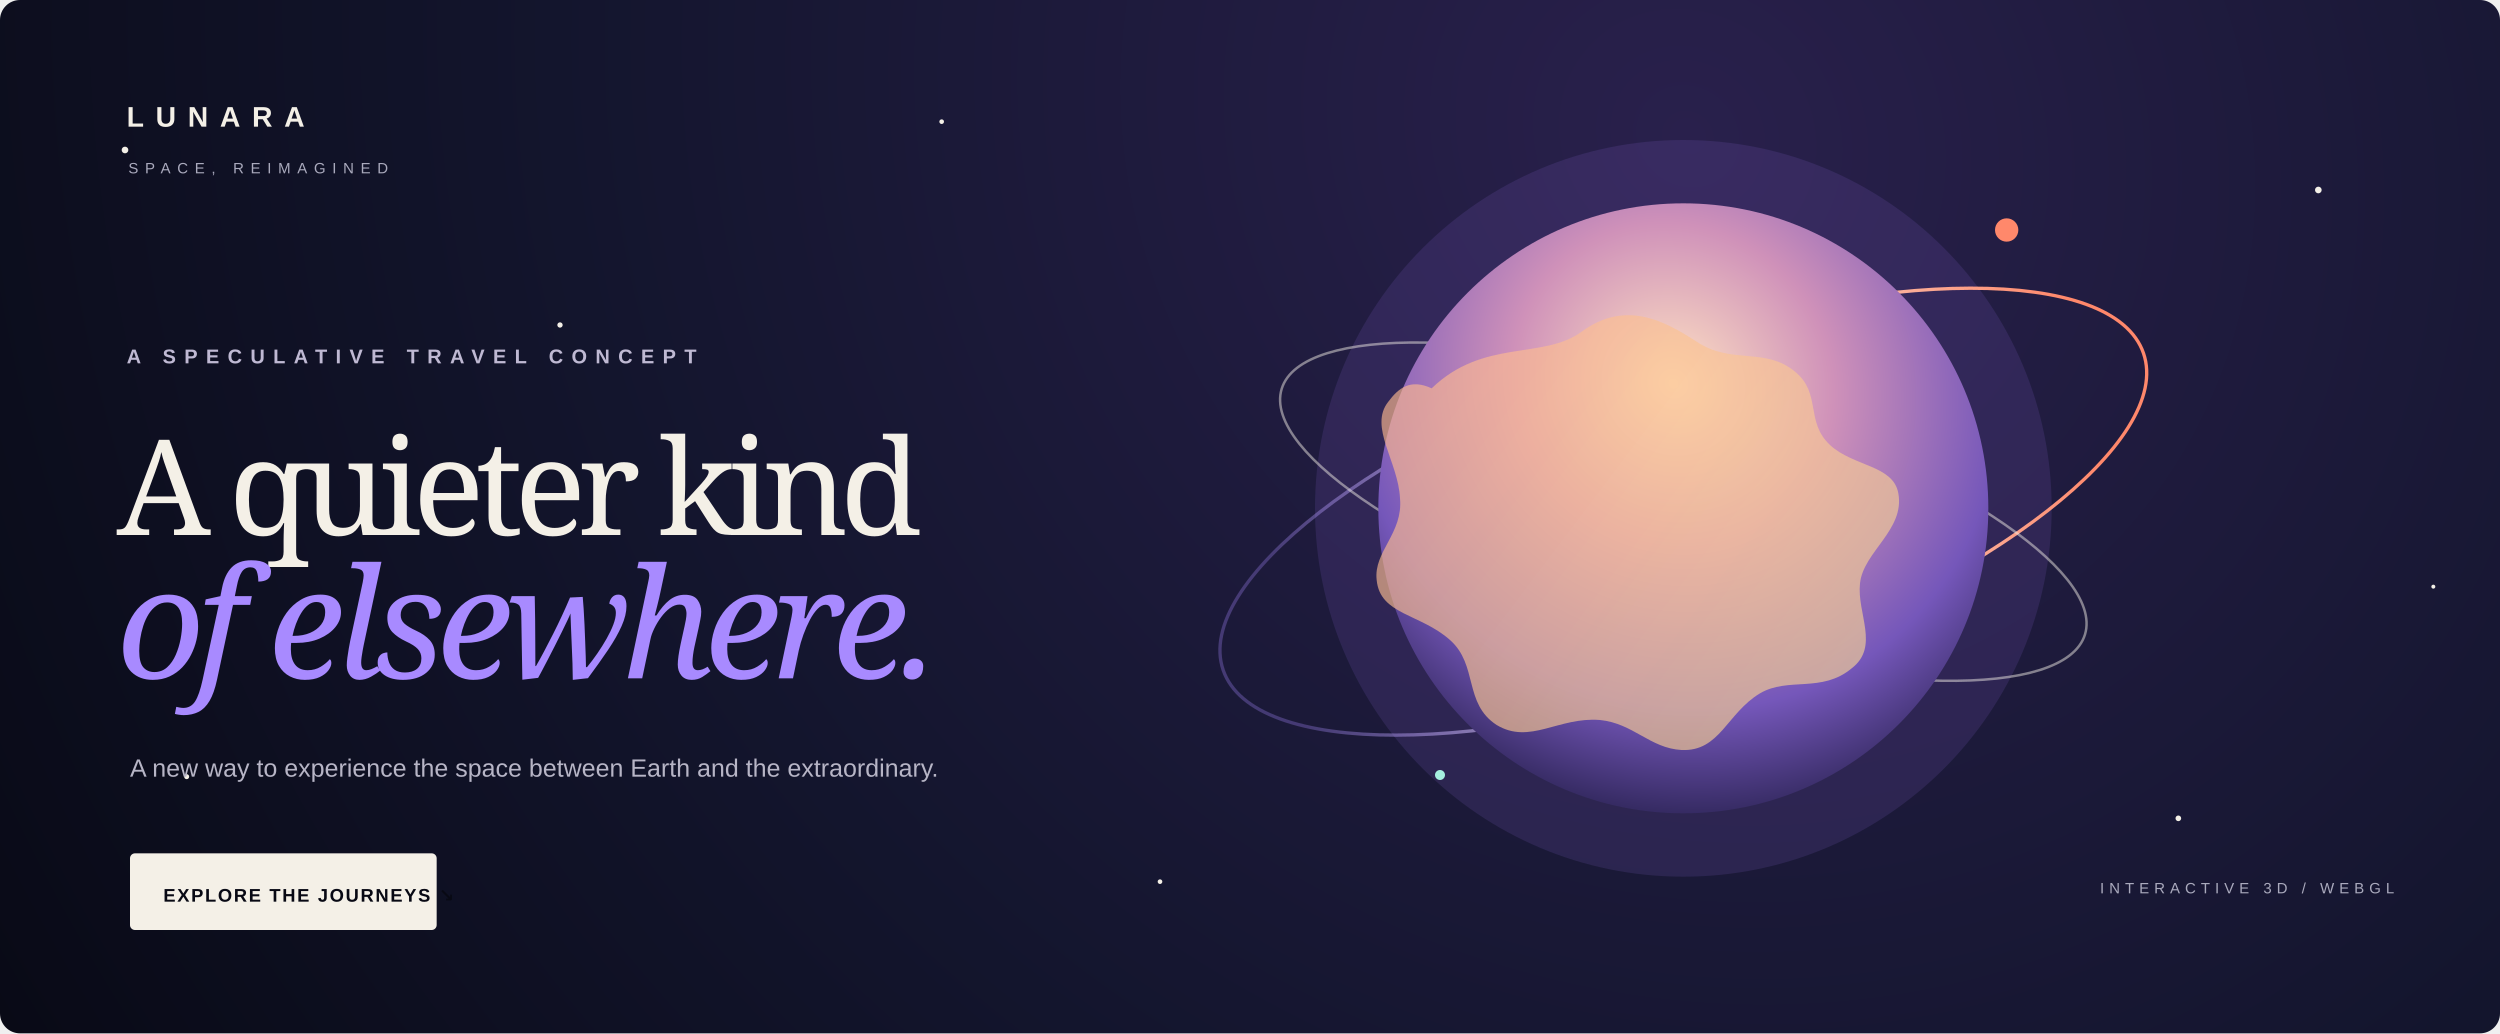
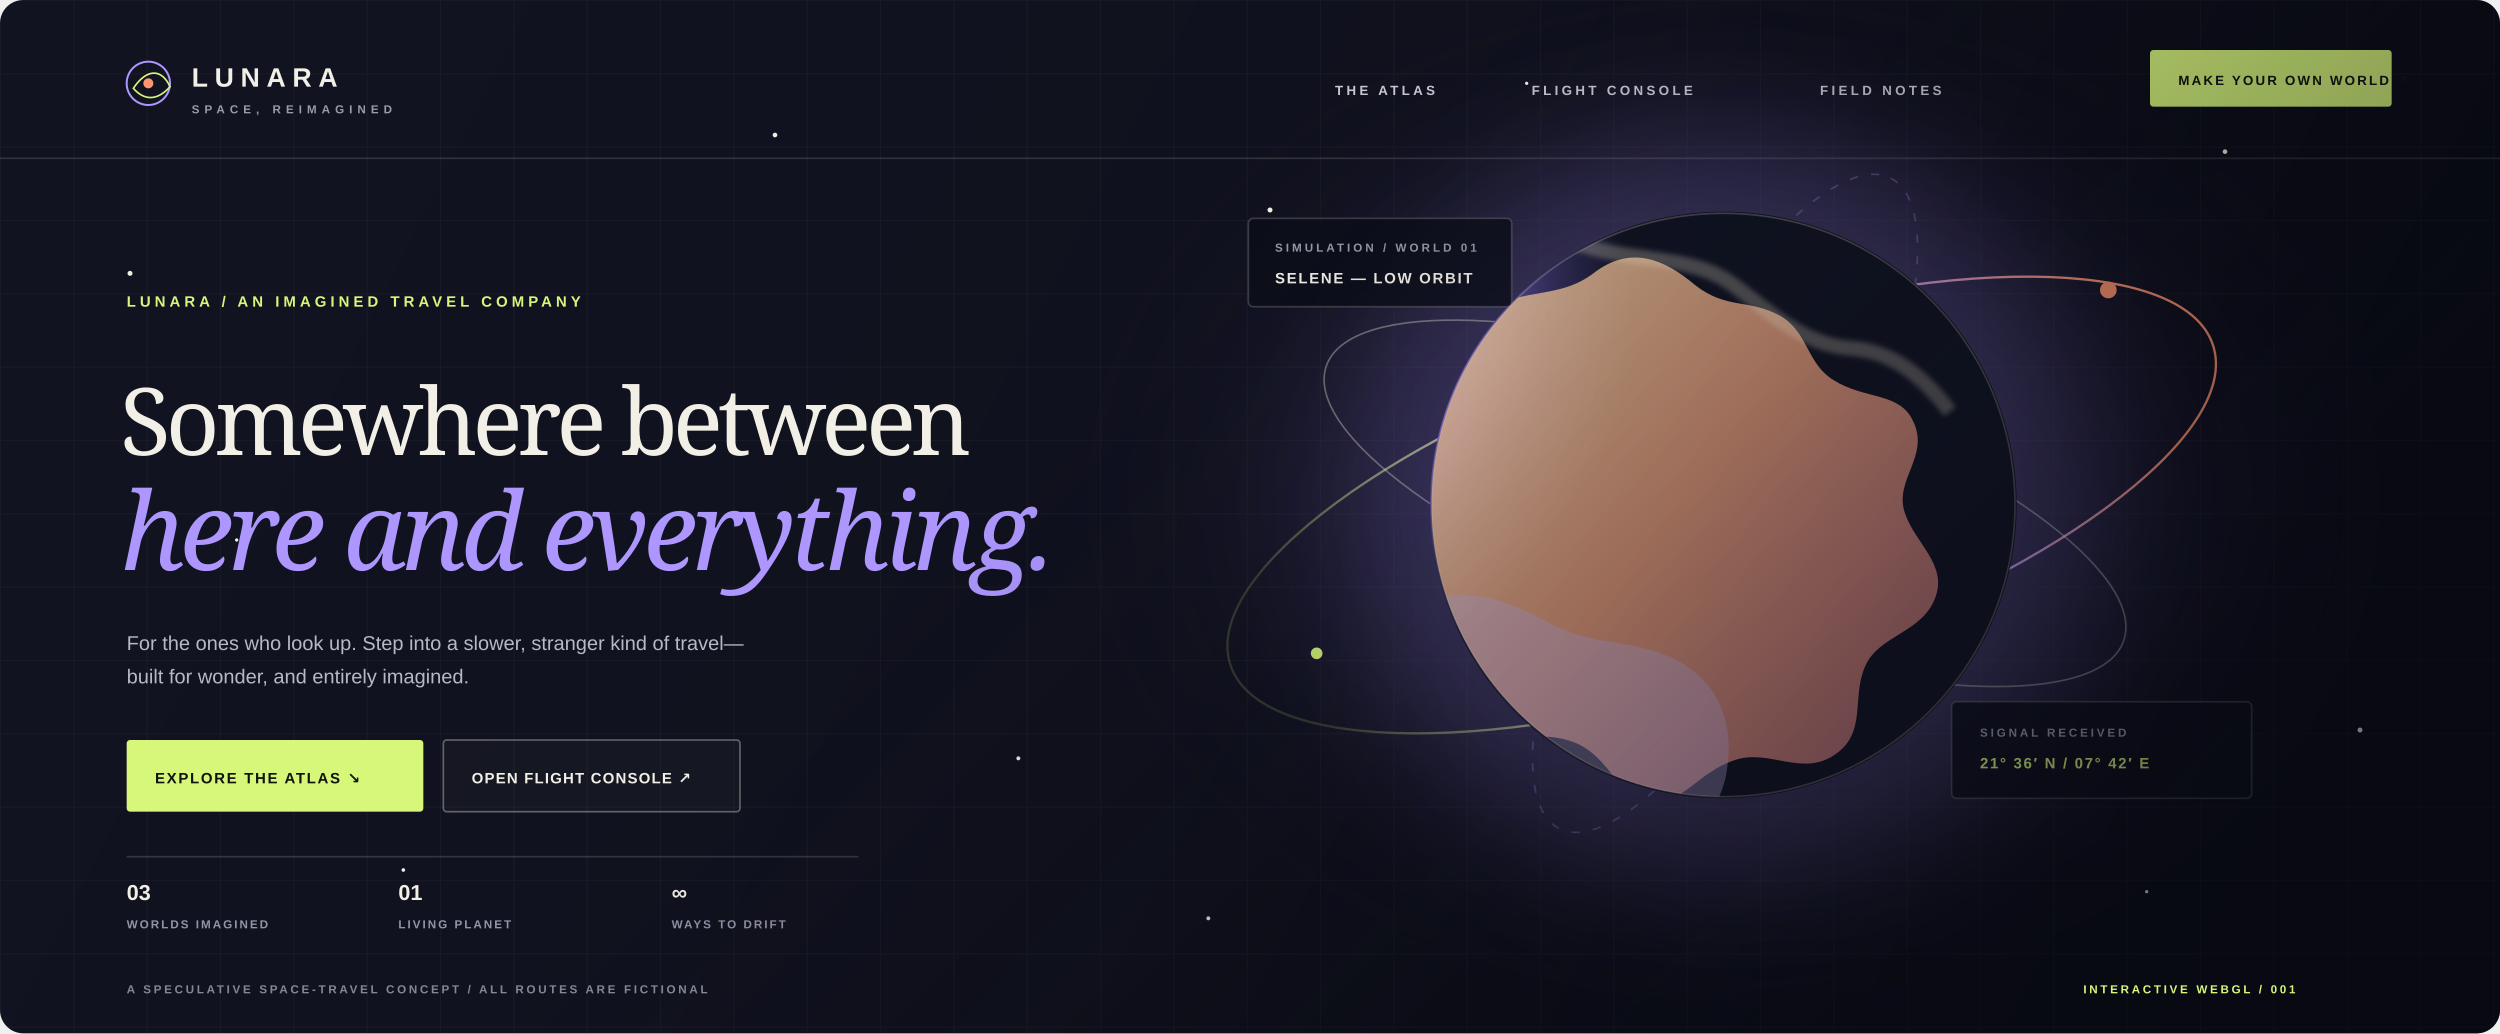
<svg xmlns="http://www.w3.org/2000/svg" viewBox="0 0 1500 620" fill="none">
  <defs>
-     <radialGradient id="bg" cx="0" cy="0" r="1" gradientTransform="matrix(1000 780 -721 924 1010 80)" gradientUnits="userSpaceOnUse">
-       <stop stop-color="#29204C" />
-       <stop offset=".55" stop-color="#13152D" />
-       <stop offset="1" stop-color="#080914" />
+     <linearGradient id="background" x1="120" y1="0" x2="1340" y2="620" gradientUnits="userSpaceOnUse">
+       <stop stop-color="#111321" />
+       <stop offset=".52" stop-color="#10111d" />
+       <stop offset="1" stop-color="#080912" />
+     </linearGradient>
+     <radialGradient id="nebula" cx="0" cy="0" r="1" gradientTransform="matrix(0 314 -405 0 1040 300)" gradientUnits="userSpaceOnUse">
+       <stop stop-color="#6E5BB0" stop-opacity=".48" />
+       <stop offset=".66" stop-color="#393064" stop-opacity=".17" />
+       <stop offset="1" stop-color="#111321" stop-opacity="0" />
    </radialGradient>
-     <radialGradient id="world" cx="0" cy="0" r="1" gradientTransform="matrix(194 219 -206 182 1004 230)" gradientUnits="userSpaceOnUse">
-       <stop stop-color="#FFE3C3" />
-       <stop offset=".34" stop-color="#CF91B9" />
-       <stop offset=".69" stop-color="#7557BA" />
-       <stop offset="1" stop-color="#1B183E" />
+     <radialGradient id="planet" cx="0" cy="0" r="1" gradientTransform="rotate(52 177 851) scale(240)" gradientUnits="userSpaceOnUse">
+       <stop stop-color="#FFE8C7" />
+       <stop offset=".26" stop-color="#D898A5" />
+       <stop offset=".56" stop-color="#8164C6" />
+       <stop offset=".81" stop-color="#34305F" />
+       <stop offset="1" stop-color="#101322" />
    </radialGradient>
-     <linearGradient id="land" x1="832" y1="131" x2="1152" y2="373" gradientUnits="userSpaceOnUse">
-       <stop stop-color="#FFB28E" />
-       <stop offset="1" stop-color="#F6D395" />
+     <linearGradient id="land" x1="837" y1="157" x2="1193" y2="434" gradientUnits="userSpaceOnUse">
+       <stop stop-color="#FFE4AE" />
+       <stop offset=".5" stop-color="#FFAD85" />
+       <stop offset="1" stop-color="#C87580" />
    </linearGradient>
-     <linearGradient id="ring" x1="764" y1="278" x2="1260" y2="340" gradientUnits="userSpaceOnUse">
-       <stop stop-color="#A88AFF" stop-opacity=".3" />
-       <stop offset=".48" stop-color="#F4F0E7" />
-       <stop offset="1" stop-color="#FF886B" />
+     <linearGradient id="ring" x1="766" y1="342" x2="1287" y2="266" gradientUnits="userSpaceOnUse">
+       <stop stop-color="#D7F77A" stop-opacity=".18" />
+       <stop offset=".4" stop-color="#F2EFE6" />
+       <stop offset=".73" stop-color="#AD97FF" />
+       <stop offset="1" stop-color="#FF956E" />
    </linearGradient>
+     <linearGradient id="fade" x1="800" y1="80" x2="1270" y2="540" gradientUnits="userSpaceOnUse">
+       <stop stop-color="#080912" stop-opacity="0" />
+       <stop offset="1" stop-color="#080912" stop-opacity=".52" />
+     </linearGradient>
+     <pattern id="grid" width="44" height="44" patternUnits="userSpaceOnUse">
+       <path d="M44 0H0V44" stroke="#F2EFE6" stroke-opacity=".045" />
+     </pattern>
+     <clipPath id="planetClip">
+       <circle cx="1034" cy="303" r="175" />
+     </clipPath>
+     <filter id="glow" x="685" y="-39" width="700" height="700" color-interpolation-filters="sRGB" filterUnits="userSpaceOnUse">
+       <feGaussianBlur stdDeviation="35" />
+     </filter>
+     <filter id="soft" x="0" y="0" width="1500" height="620" color-interpolation-filters="sRGB" filterUnits="userSpaceOnUse">
+       <feGaussianBlur stdDeviation="1.5" />
+     </filter>
  </defs>
-   <rect width="1500" height="620" rx="12" fill="url(#bg)" />
-   <g fill="#F4F0E7">
-     <circle cx="75" cy="90" r="2" />
-     <circle cx="336" cy="195" r="1.6" />
-     <circle cx="565" cy="73" r="1.4" />
-     <circle cx="1391" cy="114" r="2" />
-     <circle cx="1307" cy="491" r="1.7" />
-     <circle cx="696" cy="529" r="1.4" />
-     <circle cx="112" cy="466" r="1.5" />
-     <circle cx="1460" cy="352" r="1.2" />
+   <rect width="1500" height="620" rx="14" fill="url(#background)" />
+   <rect width="1500" height="620" rx="14" fill="url(#grid)" />
+   <rect width="1500" height="620" rx="14" fill="url(#nebula)" />
+   <g fill="#F2EFE6">
+     <circle cx="78" cy="164" r="1.5" />
+     <circle cx="242" cy="522" r="1.1" />
+     <circle cx="465" cy="81" r="1.4" />
+     <circle cx="611" cy="455" r="1.2" />
+     <circle cx="762" cy="126" r="1.5" />
+     <circle cx="1335" cy="91" r="1.4" />
+     <circle cx="1416" cy="438" r="1.5" />
+     <circle cx="1288" cy="535" r="1" />
+     <circle cx="916" cy="50" r="1" />
+     <circle cx="725" cy="551" r="1.2" />
+     <circle cx="142" cy="324" r="1" />
  </g>
-   <text x="76" y="76" fill="#F4F0E7" font-family="Arial,sans-serif" font-size="17" font-weight="700" letter-spacing="7">LUNARA</text>
-   <text x="77" y="104" fill="#AAAABD" font-family="Arial,sans-serif" font-size="9" letter-spacing="4">SPACE, REIMAGINED</text>
-   <text x="76" y="218" fill="#BFB9D3" font-family="Arial,sans-serif" font-size="12" font-weight="700" letter-spacing="5">A SPECULATIVE TRAVEL CONCEPT</text>
-   <text x="70" y="321" fill="#F4F0E7" font-family="Georgia,serif" font-size="80" letter-spacing="-5">A quieter kind</text>
-   <text x="70" y="407" fill="#A88AFF" font-family="Georgia,serif" font-size="92" font-style="italic" letter-spacing="-5">of elsewhere.</text>
-   <text x="78" y="466" fill="#B7B5C6" font-family="Arial,sans-serif" font-size="15">A new way to experience the space between Earth and the extraordinary.</text>
-   <rect x="78" y="512" width="184" height="46" rx="3" fill="#F4F0E7" />
-   <text x="98" y="541" fill="#080914" font-family="Arial,sans-serif" font-size="11" font-weight="700" letter-spacing="1">EXPLORE THE JOURNEYS ↘</text>
-   <circle cx="1010" cy="305" r="221" fill="#9770EC" opacity=".14" />
-   <ellipse cx="1010" cy="307" rx="292" ry="100" transform="rotate(-19 1010 307)" stroke="url(#ring)" stroke-width="2" />
-   <ellipse cx="1010" cy="307" rx="252" ry="73" transform="rotate(17 1010 307)" stroke="#F4F0E7" stroke-opacity=".48" stroke-width="1.5" />
-   <circle cx="1010" cy="305" r="183" fill="url(#world)" />
-   <path d="M859 233c31-30 67-17 90-34 26-19 49-7 69 6 21 14 41 3 59 18 16 13 6 30 21 44 14 13 38 12 41 29 4 22-21 35-23 54-2 18 12 38-5 51-18 15-38 5-55 15-20 12-24 35-47 34-19-1-29-16-49-18-25-2-42 15-62 3-20-13-11-36-28-51-18-16-42-15-44-36-2-17 16-28 14-49-1-22-19-43-7-58 6-8 13-14 26-8Z" fill="url(#land)" opacity=".65" />
-   <circle cx="1204" cy="138" r="7" fill="#FF886B" />
-   <circle cx="864" cy="465" r="3" fill="#A5EFDF" />
-   <text x="1260" y="536" fill="#AAAABD" font-family="Arial,sans-serif" font-size="9" letter-spacing="3">INTERACTIVE 3D / WEBGL</text>
+   <path d="M0 95H1500" stroke="#F2EFE6" stroke-opacity=".14" />
+   <g transform="translate(72 34)">
+     <circle cx="17" cy="16" r="13" stroke="#AD97FF" stroke-width="1.2" />
+     <path d="M8 19c8-12 17-12 22-1-7 8-15 9-22 1Z" stroke="#D7F77A" stroke-width="1" />
+     <circle cx="17" cy="16" r="3" fill="#FF956E" />
+     <text x="43" y="18" fill="#F2EFE6" font-family="Arial,sans-serif" font-size="16" font-weight="800" letter-spacing="4">LUNARA</text>
+     <text x="43" y="34" fill="#999BAA" font-family="Arial,sans-serif" font-size="7" font-weight="700" letter-spacing="3">SPACE, REIMAGINED</text>
+   </g>
+   <text x="801" y="57" fill="#C9C7D2" font-family="Arial,sans-serif" font-size="8" font-weight="700" letter-spacing="2">THE ATLAS</text>
+   <text x="919" y="57" fill="#C9C7D2" font-family="Arial,sans-serif" font-size="8" font-weight="700" letter-spacing="2">FLIGHT CONSOLE</text>
+   <text x="1092" y="57" fill="#C9C7D2" font-family="Arial,sans-serif" font-size="8" font-weight="700" letter-spacing="2">FIELD NOTES</text>
+   <rect x="1290" y="30" width="145" height="34" rx="2" fill="#D7F77A" />
+   <text x="1307" y="51" fill="#11130C" font-family="Arial,sans-serif" font-size="8" font-weight="800" letter-spacing="1.3">MAKE YOUR OWN WORLD ↗</text>
+   <circle cx="1035" cy="305" r="223" fill="#AD97FF" fill-opacity=".2" filter="url(#glow)" />
+   <ellipse cx="1033" cy="303" rx="310" ry="103" transform="rotate(-18 1033 303)" stroke="url(#ring)" stroke-width="1.4" />
+   <ellipse cx="1035" cy="302" rx="253" ry="77" transform="rotate(19 1035 302)" stroke="#F2EFE6" stroke-opacity=".38" stroke-width="1" />
+   <ellipse cx="1035" cy="302" rx="219" ry="66" transform="rotate(-63 1035 302)" stroke="#AD97FF" stroke-opacity=".32" stroke-dasharray="5 8" />
+   <circle cx="1034" cy="303" r="176" fill="url(#planet)" />
+   <g clip-path="url(#planetClip)">
+     <path d="M878 199c27-31 53-16 78-35 22-17 42-9 61 7 19 15 33 8 52 19 16 10 15 28 31 38 19 12 40 7 48 25 10 21-12 35-5 55 6 18 26 31 18 51-8 21-34 22-42 41-8 18 1 39-17 52-20 15-40-3-61 4-24 8-31 28-52 24-20-4-23-25-43-34-24-10-45 3-62-12-18-16-3-38-15-57-13-21-37-25-36-48 1-17 23-27 23-49 0-23-20-39-12-59 6-14 19-12 34-22Z" fill="url(#land)" fill-opacity=".78" />
+     <path d="M849 363c32-13 57-2 81 11 25 14 50 9 76 22 24 13 35 36 30 67-3 20-18 36-27 61H831l18-161Z" fill="#B7A7DC" fill-opacity=".42" />
+     <path d="M942 144c34 15 71 7 98 27 23 17 42 36 71 38 25 2 43 17 59 38" stroke="#FFF2D6" stroke-opacity=".28" stroke-width="9" filter="url(#soft)" />
+   </g>
+   <circle cx="1034" cy="303" r="175" stroke="#F3E7D4" stroke-opacity=".25" />
+   <circle cx="1265" cy="174" r="5" fill="#FF956E" />
+   <circle cx="790" cy="392" r="3.5" fill="#D7F77A" />
+   <rect x="749" y="131" width="158" height="53" rx="3" fill="#0B0D18" fill-opacity=".8" stroke="#F2EFE6" stroke-opacity=".2" />
+   <text x="765" y="151" fill="#999BAA" font-family="Arial,sans-serif" font-size="7" font-weight="700" letter-spacing="1.8">SIMULATION / WORLD 01</text>
+   <text x="765" y="170" fill="#F2EFE6" font-family="Arial,sans-serif" font-size="9" font-weight="700" letter-spacing="1">SELENE — LOW ORBIT</text>
+   <rect x="1171" y="421" width="180" height="58" rx="3" fill="#0B0D18" fill-opacity=".84" stroke="#F2EFE6" stroke-opacity=".2" />
+   <text x="1188" y="442" fill="#999BAA" font-family="Arial,sans-serif" font-size="7" font-weight="700" letter-spacing="1.7">SIGNAL RECEIVED</text>
+   <text x="1188" y="461" fill="#D7F77A" font-family="Arial,sans-serif" font-size="9" font-weight="700" letter-spacing="1">21° 36′ N / 07° 42′ E</text>
+   <text x="76" y="184" fill="#D7F77A" font-family="Arial,sans-serif" font-size="9" font-weight="800" letter-spacing="2.4">LUNARA / AN IMAGINED TRAVEL COMPANY</text>
+   <text x="72" y="273" fill="#F2EFE6" font-family="Georgia,serif" font-size="56" letter-spacing="-3">Somewhere between</text>
+   <text x="72" y="342" fill="#AD97FF" font-family="Georgia,serif" font-size="65" font-style="italic" letter-spacing="-3">here and everything.</text>
+   <text x="76" y="390" fill="#B8B9C7" font-family="Arial,sans-serif" font-size="12">For the ones who look up. Step into a slower, stranger kind of travel—</text>
+   <text x="76" y="410" fill="#B8B9C7" font-family="Arial,sans-serif" font-size="12">built for wonder, and entirely imagined.</text>
+   <rect x="76" y="444" width="178" height="43" rx="2" fill="#D7F77A" />
+   <text x="93" y="470" fill="#11130C" font-family="Arial,sans-serif" font-size="9" font-weight="800" letter-spacing="1">EXPLORE THE ATLAS ↘</text>
+   <rect x="266" y="444" width="178" height="43" rx="2" fill="#FFFFFF" fill-opacity=".02" stroke="#F2EFE6" stroke-opacity=".36" />
+   <text x="283" y="470" fill="#F2EFE6" font-family="Arial,sans-serif" font-size="9" font-weight="800" letter-spacing=".7">OPEN FLIGHT CONSOLE ↗</text>
+   <path d="M76 514H515" stroke="#F2EFE6" stroke-opacity=".16" />
+   <text x="76" y="540" fill="#F2EFE6" font-family="Arial,sans-serif" font-size="13" font-weight="700">03</text>
+   <text x="76" y="557" fill="#9295A7" font-family="Arial,sans-serif" font-size="7" font-weight="700" letter-spacing="1.2">WORLDS IMAGINED</text>
+   <text x="239" y="540" fill="#F2EFE6" font-family="Arial,sans-serif" font-size="13" font-weight="700">01</text>
+   <text x="239" y="557" fill="#9295A7" font-family="Arial,sans-serif" font-size="7" font-weight="700" letter-spacing="1.2">LIVING PLANET</text>
+   <text x="403" y="540" fill="#F2EFE6" font-family="Arial,sans-serif" font-size="13" font-weight="700">∞</text>
+   <text x="403" y="557" fill="#9295A7" font-family="Arial,sans-serif" font-size="7" font-weight="700" letter-spacing="1.2">WAYS TO DRIFT</text>
+   <rect width="1500" height="620" rx="14" fill="url(#fade)" />
+   <text x="76" y="596" fill="#858796" font-family="Arial,sans-serif" font-size="7" font-weight="700" letter-spacing="1.6">A SPECULATIVE SPACE-TRAVEL CONCEPT / ALL ROUTES ARE FICTIONAL</text>
+   <text x="1250" y="596" fill="#D7F77A" font-family="Arial,sans-serif" font-size="7" font-weight="700" letter-spacing="1.6">INTERACTIVE WEBGL / 001</text>
</svg>
